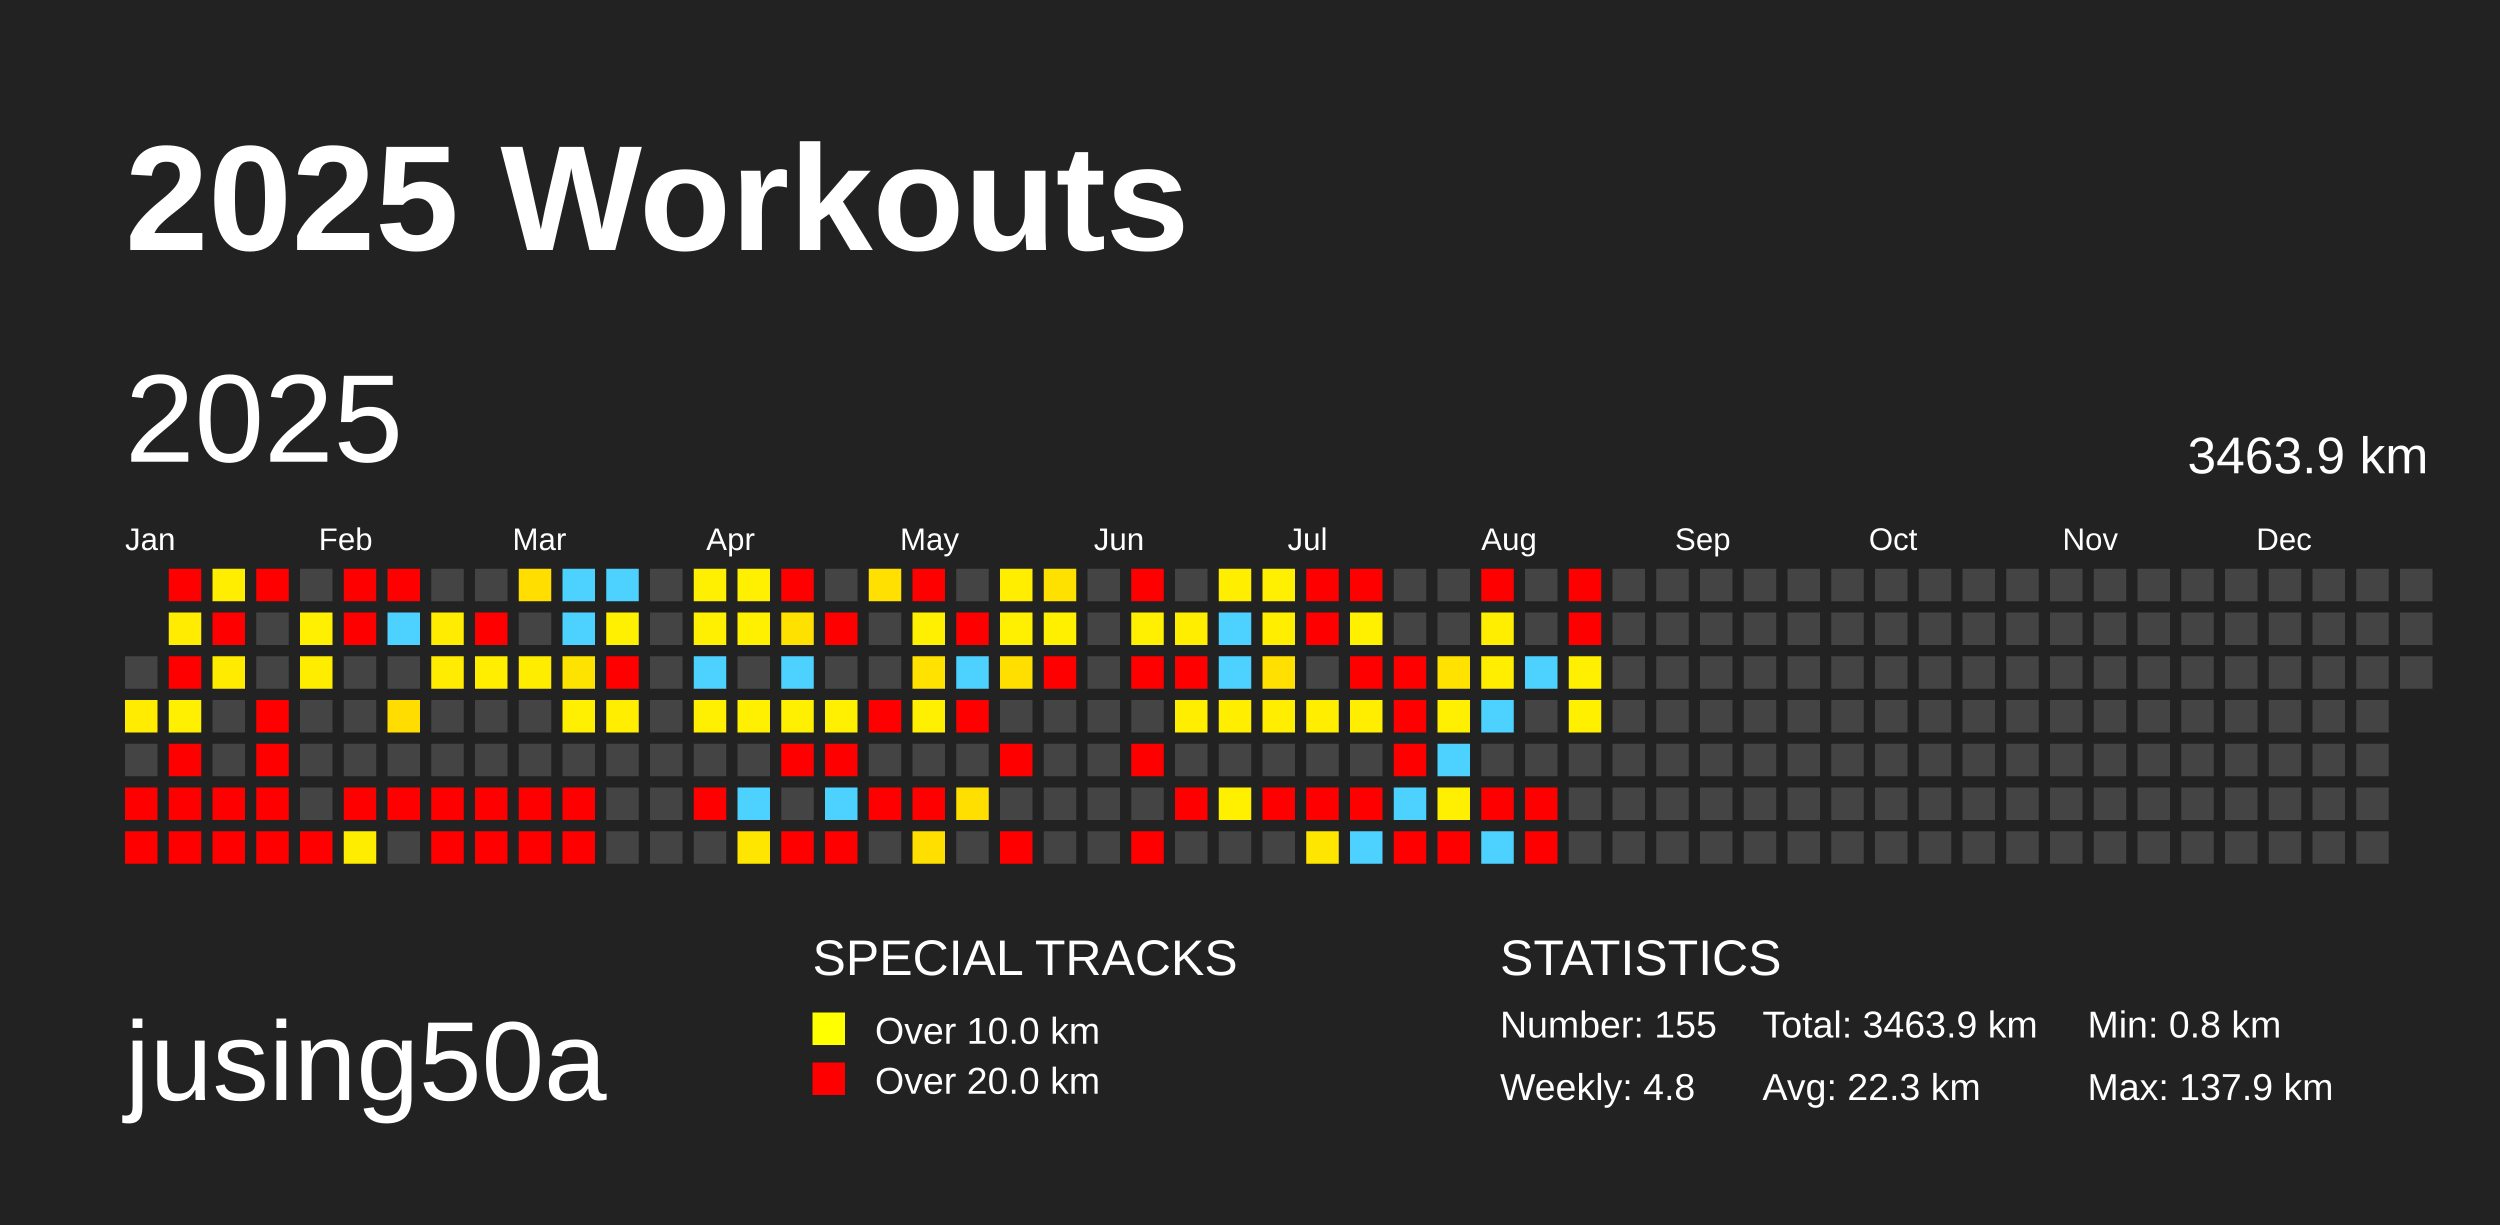
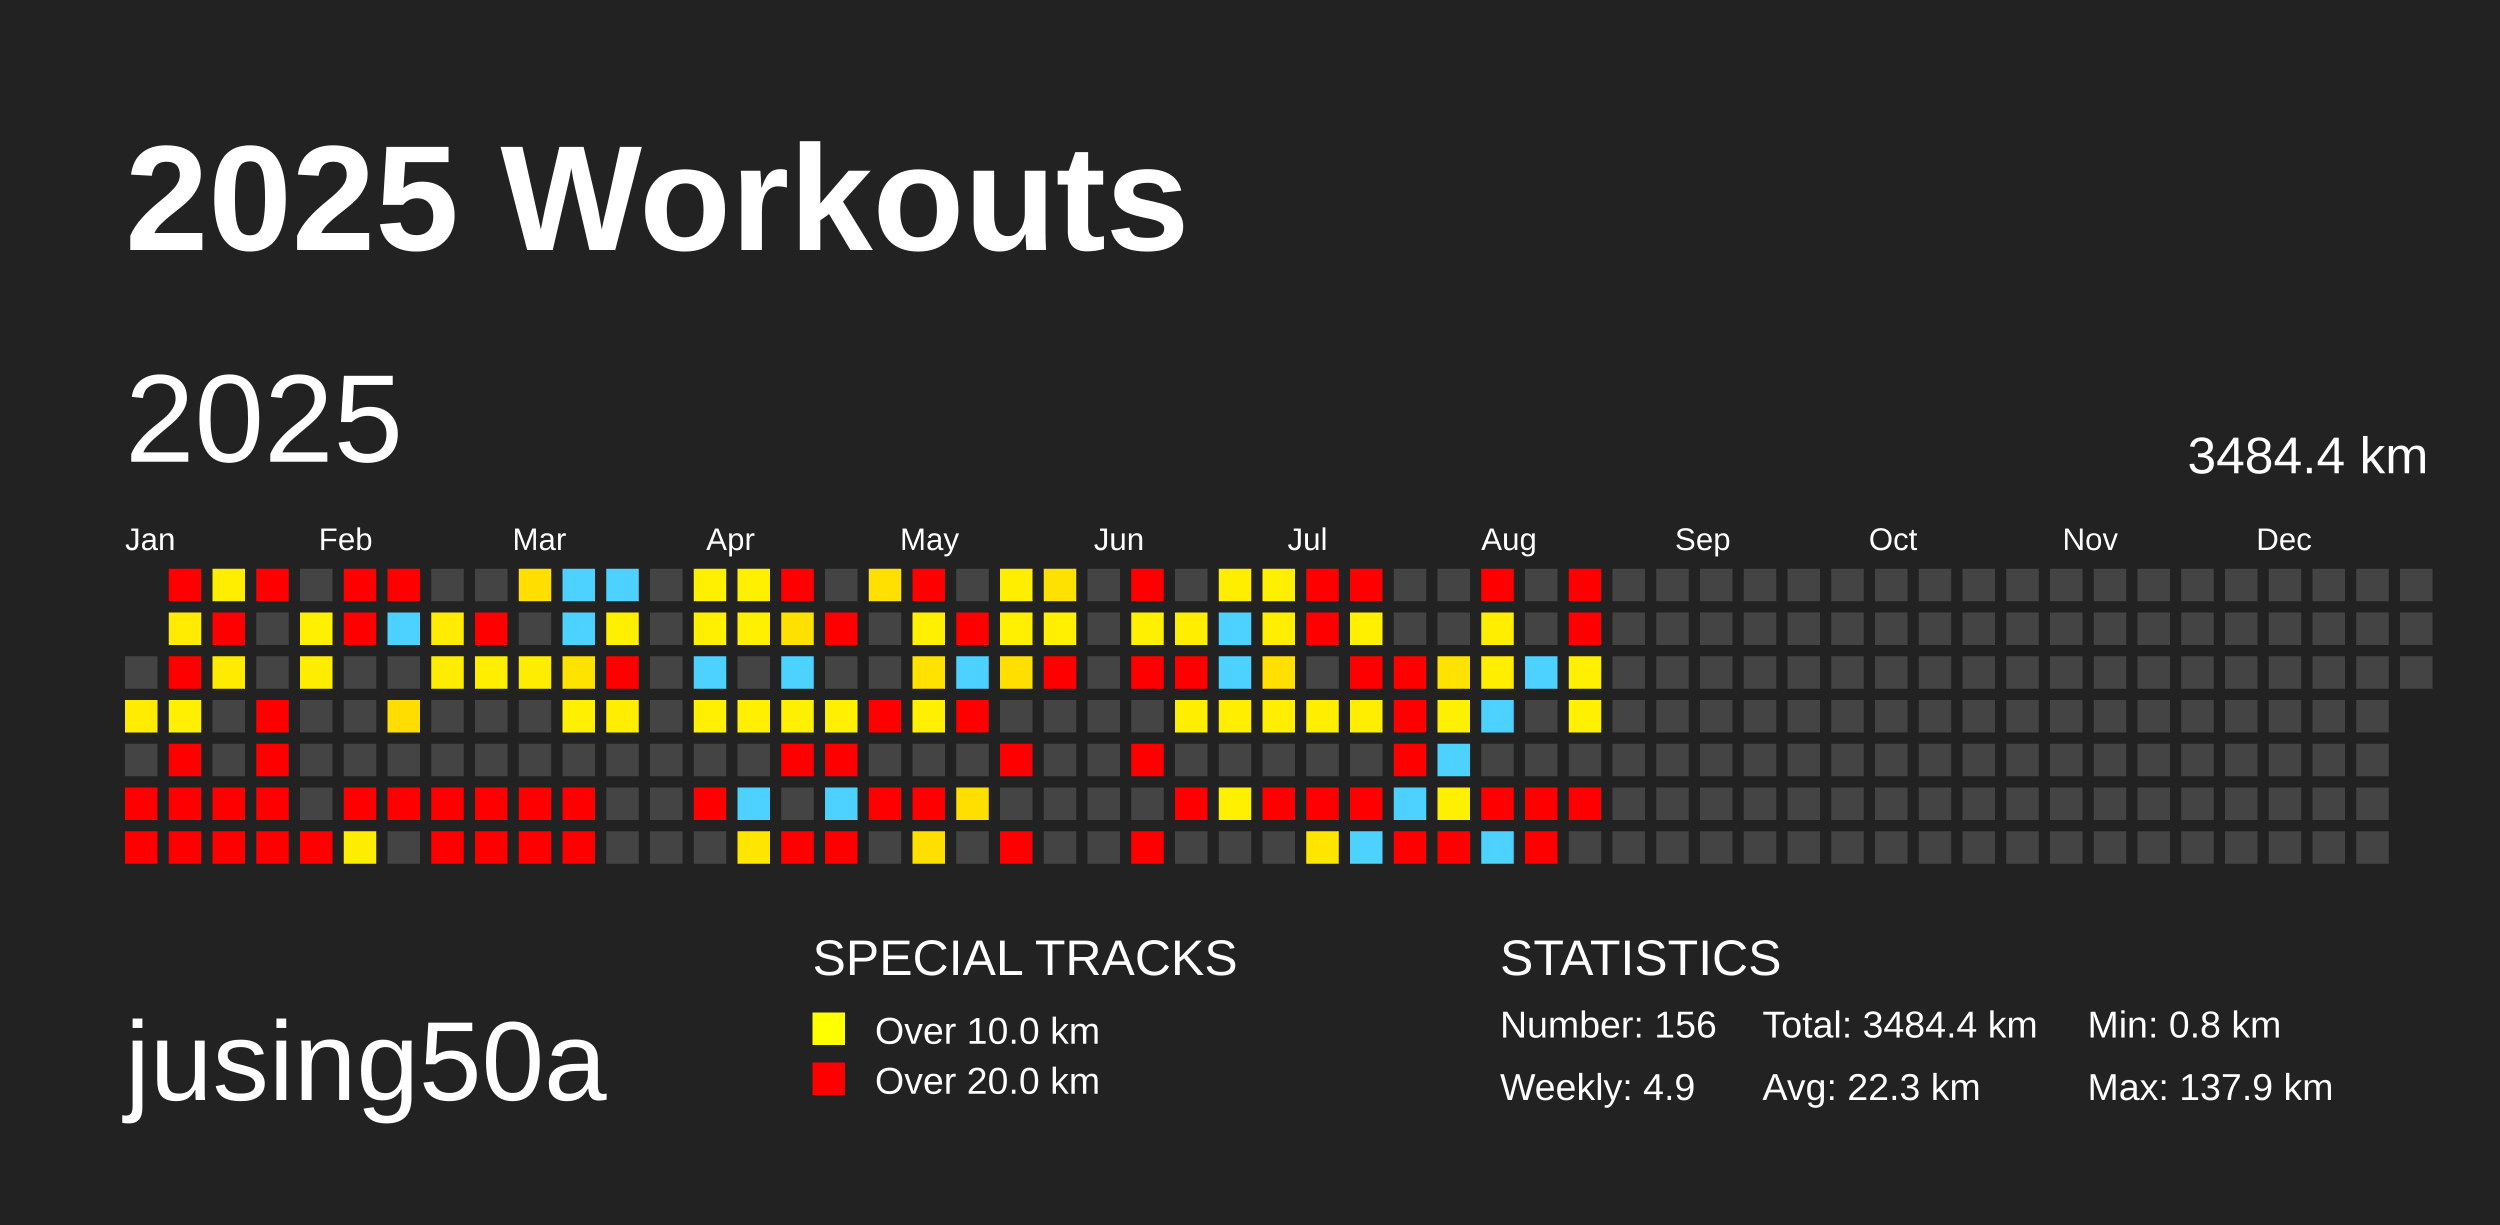
<svg xmlns="http://www.w3.org/2000/svg" baseProfile="full" height="98mm" version="1.1" viewBox="0,0,200,98" width="200mm">
  <defs />
  <rect fill="#222222" height="98" width="200" x="0" y="0" />
  <text fill="#FFFFFF" style="font-size:12px; font-family:Arial; font-weight:bold;" x="10" y="20">2025 Workouts</text>
  <text fill="#FFFFFF" style="font-size:9px; font-family:Arial" x="10" y="88">jusing50a</text>
  <text fill="#FFFFFF" style="font-size:4px; font-family:Arial" x="65" y="78">SPECIAL TRACKS</text>
  <rect fill="yellow" height="2.6" width="2.6" x="65" y="81" />
  <text fill="#FFFFFF" style="font-size:3px; font-family:Arial" x="70" y="83.5">Over 10.0 km</text>
  <rect fill="red" height="2.6" width="2.6" x="65" y="85" />
  <text fill="#FFFFFF" style="font-size:3px; font-family:Arial" x="70" y="87.5">Over 20.0 km</text>
  <text fill="#FFFFFF" style="font-size:4px; font-family:Arial" x="120" y="78">STATISTICS</text>
-   <text fill="#FFFFFF" style="font-size:3px; font-family:Arial" x="120" y="83">Number: 155</text>
-   <text fill="#FFFFFF" style="font-size:3px; font-family:Arial" x="120" y="88">Weekly: 4.8</text>
-   <text fill="#FFFFFF" style="font-size:3px; font-family:Arial" x="141" y="83">Total: 3463.9 km</text>
+   <text fill="#FFFFFF" style="font-size:3px; font-family:Arial" x="120" y="83">Number: 156</text>
+   <text fill="#FFFFFF" style="font-size:3px; font-family:Arial" x="120" y="88">Weekly: 4.9</text>
+   <text fill="#FFFFFF" style="font-size:3px; font-family:Arial" x="141" y="83">Total: 3484.4 km</text>
  <text fill="#FFFFFF" style="font-size:3px; font-family:Arial" x="141" y="88">Avg: 22.3 km</text>
  <text fill="#FFFFFF" style="font-size:3px; font-family:Arial" x="167" y="83">Min: 0.8 km</text>
  <text fill="#FFFFFF" style="font-size:3px; font-family:Arial" x="167" y="88">Max: 137.9 km</text>
  <text dominant-baseline="hanging" fill="#FFFFFF" style="font-size:10.0px; font-family:Arial;" x="10" y="30">2025</text>
-   <text dominant-baseline="hanging" fill="#FFFFFF" style="font-size:4.125px; font-family:Arial;" x="175" y="35">3463.9 km</text>
+   <text dominant-baseline="hanging" fill="#FFFFFF" style="font-size:4.125px; font-family:Arial;" x="175" y="35">3484.4 km</text>
  <text fill="#FFFFFF" style="font-size:2.5px; font-family:Arial" x="10.0" y="44">Jan</text>
  <text fill="#FFFFFF" style="font-size:2.5px; font-family:Arial" x="25.5" y="44">Feb</text>
  <text fill="#FFFFFF" style="font-size:2.5px; font-family:Arial" x="41.0" y="44">Mar</text>
  <text fill="#FFFFFF" style="font-size:2.5px; font-family:Arial" x="56.5" y="44">Apr</text>
  <text fill="#FFFFFF" style="font-size:2.5px; font-family:Arial" x="72.0" y="44">May</text>
  <text fill="#FFFFFF" style="font-size:2.5px; font-family:Arial" x="87.5" y="44">Jun</text>
  <text fill="#FFFFFF" style="font-size:2.5px; font-family:Arial" x="103.0" y="44">Jul</text>
  <text fill="#FFFFFF" style="font-size:2.5px; font-family:Arial" x="118.5" y="44">Aug</text>
  <text fill="#FFFFFF" style="font-size:2.5px; font-family:Arial" x="134.0" y="44">Sep</text>
  <text fill="#FFFFFF" style="font-size:2.5px; font-family:Arial" x="149.5" y="44">Oct</text>
  <text fill="#FFFFFF" style="font-size:2.5px; font-family:Arial" x="165.0" y="44">Nov</text>
  <text fill="#FFFFFF" style="font-size:2.5px; font-family:Arial" x="180.5" y="44">Dec</text>
  <rect fill="#444444" height="2.6" width="2.6" x="10.0" y="52.5" />
  <rect fill="#ffec00" height="2.6" width="2.6" x="10.0" y="56.0" />
  <rect fill="#444444" height="2.6" width="2.6" x="10.0" y="59.5" />
  <rect fill="red" height="2.6" width="2.6" x="10.0" y="63.0" />
  <rect fill="red" height="2.6" width="2.6" x="10.0" y="66.5" />
  <rect fill="red" height="2.6" width="2.6" x="13.5" y="45.5" />
  <rect fill="#ffec00" height="2.6" width="2.6" x="13.5" y="49.0" />
  <rect fill="red" height="2.6" width="2.6" x="13.5" y="52.5" />
  <rect fill="#ffef00" height="2.6" width="2.6" x="13.5" y="56.0" />
  <rect fill="red" height="2.6" width="2.6" x="13.5" y="59.5" />
  <rect fill="red" height="2.6" width="2.6" x="13.5" y="63.0" />
  <rect fill="red" height="2.6" width="2.6" x="13.5" y="66.5" />
  <rect fill="#ffee00" height="2.6" width="2.6" x="17.0" y="45.5" />
  <rect fill="red" height="2.6" width="2.6" x="17.0" y="49.0" />
  <rect fill="#ffeb00" height="2.6" width="2.6" x="17.0" y="52.5" />
  <rect fill="#444444" height="2.6" width="2.6" x="17.0" y="56.0" />
  <rect fill="#444444" height="2.6" width="2.6" x="17.0" y="59.5" />
  <rect fill="red" height="2.6" width="2.6" x="17.0" y="63.0" />
  <rect fill="red" height="2.6" width="2.6" x="17.0" y="66.5" />
  <rect fill="red" height="2.6" width="2.6" x="20.5" y="45.5" />
  <rect fill="#444444" height="2.6" width="2.6" x="20.5" y="49.0" />
  <rect fill="#444444" height="2.6" width="2.6" x="20.5" y="52.5" />
  <rect fill="red" height="2.6" width="2.6" x="20.5" y="56.0" />
  <rect fill="red" height="2.6" width="2.6" x="20.5" y="59.5" />
  <rect fill="red" height="2.6" width="2.6" x="20.5" y="63.0" />
  <rect fill="red" height="2.6" width="2.6" x="20.5" y="66.5" />
  <rect fill="#444444" height="2.6" width="2.6" x="24.0" y="45.5" />
  <rect fill="#ffef00" height="2.6" width="2.6" x="24.0" y="49.0" />
  <rect fill="#ffed00" height="2.6" width="2.6" x="24.0" y="52.5" />
  <rect fill="#444444" height="2.6" width="2.6" x="24.0" y="56.0" />
  <rect fill="#444444" height="2.6" width="2.6" x="24.0" y="59.5" />
  <rect fill="#444444" height="2.6" width="2.6" x="24.0" y="63.0" />
  <rect fill="red" height="2.6" width="2.6" x="24.0" y="66.5" />
  <rect fill="red" height="2.6" width="2.6" x="27.5" y="45.5" />
  <rect fill="red" height="2.6" width="2.6" x="27.5" y="49.0" />
  <rect fill="#444444" height="2.6" width="2.6" x="27.5" y="52.5" />
  <rect fill="#444444" height="2.6" width="2.6" x="27.5" y="56.0" />
  <rect fill="#444444" height="2.6" width="2.6" x="27.5" y="59.5" />
  <rect fill="red" height="2.6" width="2.6" x="27.5" y="63.0" />
  <rect fill="#ffed00" height="2.6" width="2.6" x="27.5" y="66.5" />
  <rect fill="red" height="2.6" width="2.6" x="31.0" y="45.5" />
  <rect fill="#4dd2ff" height="2.6" width="2.6" x="31.0" y="49.0" />
  <rect fill="#444444" height="2.6" width="2.6" x="31.0" y="52.5" />
  <rect fill="#ffdd00" height="2.6" width="2.6" x="31.0" y="56.0" />
  <rect fill="#444444" height="2.6" width="2.6" x="31.0" y="59.5" />
  <rect fill="red" height="2.6" width="2.6" x="31.0" y="63.0" />
  <rect fill="#444444" height="2.6" width="2.6" x="31.0" y="66.5" />
  <rect fill="#444444" height="2.6" width="2.6" x="34.5" y="45.5" />
  <rect fill="#ffec00" height="2.6" width="2.6" x="34.5" y="49.0" />
  <rect fill="#ffec00" height="2.6" width="2.6" x="34.5" y="52.5" />
  <rect fill="#444444" height="2.6" width="2.6" x="34.5" y="56.0" />
  <rect fill="#444444" height="2.6" width="2.6" x="34.5" y="59.5" />
  <rect fill="red" height="2.6" width="2.6" x="34.5" y="63.0" />
  <rect fill="red" height="2.6" width="2.6" x="34.5" y="66.5" />
  <rect fill="#444444" height="2.6" width="2.6" x="38.0" y="45.5" />
  <rect fill="red" height="2.6" width="2.6" x="38.0" y="49.0" />
  <rect fill="#ffee00" height="2.6" width="2.6" x="38.0" y="52.5" />
  <rect fill="#444444" height="2.6" width="2.6" x="38.0" y="56.0" />
  <rect fill="#444444" height="2.6" width="2.6" x="38.0" y="59.5" />
  <rect fill="red" height="2.6" width="2.6" x="38.0" y="63.0" />
  <rect fill="red" height="2.6" width="2.6" x="38.0" y="66.5" />
  <rect fill="#ffde00" height="2.6" width="2.6" x="41.5" y="45.5" />
  <rect fill="#444444" height="2.6" width="2.6" x="41.5" y="49.0" />
  <rect fill="#ffed00" height="2.6" width="2.6" x="41.5" y="52.5" />
  <rect fill="#444444" height="2.6" width="2.6" x="41.5" y="56.0" />
  <rect fill="#444444" height="2.6" width="2.6" x="41.5" y="59.5" />
  <rect fill="red" height="2.6" width="2.6" x="41.5" y="63.0" />
  <rect fill="red" height="2.6" width="2.6" x="41.5" y="66.5" />
  <rect fill="#4dd2ff" height="2.6" width="2.6" x="45.0" y="45.5" />
  <rect fill="#4dd2ff" height="2.6" width="2.6" x="45.0" y="49.0" />
  <rect fill="#ffe300" height="2.6" width="2.6" x="45.0" y="52.5" />
  <rect fill="#ffef00" height="2.6" width="2.6" x="45.0" y="56.0" />
  <rect fill="#444444" height="2.6" width="2.6" x="45.0" y="59.5" />
  <rect fill="red" height="2.6" width="2.6" x="45.0" y="63.0" />
  <rect fill="red" height="2.6" width="2.6" x="45.0" y="66.5" />
  <rect fill="#4dd2ff" height="2.6" width="2.6" x="48.5" y="45.5" />
  <rect fill="#ffef00" height="2.6" width="2.6" x="48.5" y="49.0" />
  <rect fill="red" height="2.6" width="2.6" x="48.5" y="52.5" />
  <rect fill="#ffee00" height="2.6" width="2.6" x="48.5" y="56.0" />
  <rect fill="#444444" height="2.6" width="2.6" x="48.5" y="59.5" />
  <rect fill="#444444" height="2.6" width="2.6" x="48.5" y="63.0" />
  <rect fill="#444444" height="2.6" width="2.6" x="48.5" y="66.5" />
  <rect fill="#444444" height="2.6" width="2.6" x="52.0" y="45.5" />
  <rect fill="#444444" height="2.6" width="2.6" x="52.0" y="49.0" />
  <rect fill="#444444" height="2.6" width="2.6" x="52.0" y="52.5" />
  <rect fill="#444444" height="2.6" width="2.6" x="52.0" y="56.0" />
  <rect fill="#444444" height="2.6" width="2.6" x="52.0" y="59.5" />
  <rect fill="#444444" height="2.6" width="2.6" x="52.0" y="63.0" />
  <rect fill="#444444" height="2.6" width="2.6" x="52.0" y="66.5" />
  <rect fill="#ffef00" height="2.6" width="2.6" x="55.5" y="45.5" />
  <rect fill="#ffef00" height="2.6" width="2.6" x="55.5" y="49.0" />
  <rect fill="#4dd2ff" height="2.6" width="2.6" x="55.5" y="52.5" />
  <rect fill="#ffef00" height="2.6" width="2.6" x="55.5" y="56.0" />
  <rect fill="#444444" height="2.6" width="2.6" x="55.5" y="59.5" />
  <rect fill="red" height="2.6" width="2.6" x="55.5" y="63.0" />
  <rect fill="#444444" height="2.6" width="2.6" x="55.5" y="66.5" />
  <rect fill="#ffef00" height="2.6" width="2.6" x="59.0" y="45.5" />
  <rect fill="#ffef00" height="2.6" width="2.6" x="59.0" y="49.0" />
  <rect fill="#444444" height="2.6" width="2.6" x="59.0" y="52.5" />
  <rect fill="#ffef00" height="2.6" width="2.6" x="59.0" y="56.0" />
  <rect fill="#444444" height="2.6" width="2.6" x="59.0" y="59.5" />
  <rect fill="#4dd2ff" height="2.6" width="2.6" x="59.0" y="63.0" />
  <rect fill="#ffe600" height="2.6" width="2.6" x="59.0" y="66.5" />
  <rect fill="red" height="2.6" width="2.6" x="62.5" y="45.5" />
  <rect fill="#ffe100" height="2.6" width="2.6" x="62.5" y="49.0" />
  <rect fill="#4dd2ff" height="2.6" width="2.6" x="62.5" y="52.5" />
  <rect fill="#ffef00" height="2.6" width="2.6" x="62.5" y="56.0" />
  <rect fill="red" height="2.6" width="2.6" x="62.5" y="59.5" />
  <rect fill="#444444" height="2.6" width="2.6" x="62.5" y="63.0" />
  <rect fill="red" height="2.6" width="2.6" x="62.5" y="66.5" />
  <rect fill="#444444" height="2.6" width="2.6" x="66.0" y="45.5" />
  <rect fill="red" height="2.6" width="2.6" x="66.0" y="49.0" />
  <rect fill="#444444" height="2.6" width="2.6" x="66.0" y="52.5" />
  <rect fill="#ffef00" height="2.6" width="2.6" x="66.0" y="56.0" />
  <rect fill="red" height="2.6" width="2.6" x="66.0" y="59.5" />
  <rect fill="#4dd2ff" height="2.6" width="2.6" x="66.0" y="63.0" />
  <rect fill="red" height="2.6" width="2.6" x="66.0" y="66.5" />
  <rect fill="#ffe000" height="2.6" width="2.6" x="69.5" y="45.5" />
  <rect fill="#444444" height="2.6" width="2.6" x="69.5" y="49.0" />
  <rect fill="#444444" height="2.6" width="2.6" x="69.5" y="52.5" />
  <rect fill="red" height="2.6" width="2.6" x="69.5" y="56.0" />
  <rect fill="#444444" height="2.6" width="2.6" x="69.5" y="59.5" />
  <rect fill="red" height="2.6" width="2.6" x="69.5" y="63.0" />
  <rect fill="#444444" height="2.6" width="2.6" x="69.5" y="66.5" />
  <rect fill="red" height="2.6" width="2.6" x="73.0" y="45.5" />
  <rect fill="#ffef00" height="2.6" width="2.6" x="73.0" y="49.0" />
  <rect fill="#ffe200" height="2.6" width="2.6" x="73.0" y="52.5" />
  <rect fill="#ffef00" height="2.6" width="2.6" x="73.0" y="56.0" />
  <rect fill="#444444" height="2.6" width="2.6" x="73.0" y="59.5" />
  <rect fill="red" height="2.6" width="2.6" x="73.0" y="63.0" />
  <rect fill="#ffdf00" height="2.6" width="2.6" x="73.0" y="66.5" />
  <rect fill="#444444" height="2.6" width="2.6" x="76.5" y="45.5" />
  <rect fill="red" height="2.6" width="2.6" x="76.5" y="49.0" />
  <rect fill="#4dd2ff" height="2.6" width="2.6" x="76.5" y="52.5" />
  <rect fill="red" height="2.6" width="2.6" x="76.5" y="56.0" />
  <rect fill="#444444" height="2.6" width="2.6" x="76.5" y="59.5" />
  <rect fill="#ffdf00" height="2.6" width="2.6" x="76.5" y="63.0" />
  <rect fill="#444444" height="2.6" width="2.6" x="76.5" y="66.5" />
  <rect fill="#ffee00" height="2.6" width="2.6" x="80.0" y="45.5" />
  <rect fill="#ffef00" height="2.6" width="2.6" x="80.0" y="49.0" />
  <rect fill="#ffdf00" height="2.6" width="2.6" x="80.0" y="52.5" />
  <rect fill="#444444" height="2.6" width="2.6" x="80.0" y="56.0" />
  <rect fill="red" height="2.6" width="2.6" x="80.0" y="59.5" />
  <rect fill="#444444" height="2.6" width="2.6" x="80.0" y="63.0" />
  <rect fill="red" height="2.6" width="2.6" x="80.0" y="66.5" />
  <rect fill="#ffe100" height="2.6" width="2.6" x="83.5" y="45.5" />
  <rect fill="#fff000" height="2.6" width="2.6" x="83.5" y="49.0" />
  <rect fill="red" height="2.6" width="2.6" x="83.5" y="52.5" />
  <rect fill="#444444" height="2.6" width="2.6" x="83.5" y="56.0" />
  <rect fill="#444444" height="2.6" width="2.6" x="83.5" y="59.5" />
  <rect fill="#444444" height="2.6" width="2.6" x="83.5" y="63.0" />
  <rect fill="#444444" height="2.6" width="2.6" x="83.5" y="66.5" />
  <rect fill="#444444" height="2.6" width="2.6" x="87.0" y="45.5" />
  <rect fill="#444444" height="2.6" width="2.6" x="87.0" y="49.0" />
  <rect fill="#444444" height="2.6" width="2.6" x="87.0" y="52.5" />
  <rect fill="#444444" height="2.6" width="2.6" x="87.0" y="56.0" />
  <rect fill="#444444" height="2.6" width="2.6" x="87.0" y="59.5" />
  <rect fill="#444444" height="2.6" width="2.6" x="87.0" y="63.0" />
  <rect fill="#444444" height="2.6" width="2.6" x="87.0" y="66.5" />
  <rect fill="red" height="2.6" width="2.6" x="90.5" y="45.5" />
  <rect fill="#ffef00" height="2.6" width="2.6" x="90.5" y="49.0" />
  <rect fill="red" height="2.6" width="2.6" x="90.5" y="52.5" />
  <rect fill="#444444" height="2.6" width="2.6" x="90.5" y="56.0" />
  <rect fill="red" height="2.6" width="2.6" x="90.5" y="59.5" />
  <rect fill="#444444" height="2.6" width="2.6" x="90.5" y="63.0" />
  <rect fill="red" height="2.6" width="2.6" x="90.5" y="66.5" />
  <rect fill="#444444" height="2.6" width="2.6" x="94.0" y="45.5" />
  <rect fill="#ffee00" height="2.6" width="2.6" x="94.0" y="49.0" />
  <rect fill="red" height="2.6" width="2.6" x="94.0" y="52.5" />
  <rect fill="#ffee00" height="2.6" width="2.6" x="94.0" y="56.0" />
  <rect fill="#444444" height="2.6" width="2.6" x="94.0" y="59.5" />
  <rect fill="red" height="2.6" width="2.6" x="94.0" y="63.0" />
  <rect fill="#444444" height="2.6" width="2.6" x="94.0" y="66.5" />
  <rect fill="#ffee00" height="2.6" width="2.6" x="97.5" y="45.5" />
  <rect fill="#4dd2ff" height="2.6" width="2.6" x="97.5" y="49.0" />
  <rect fill="#4dd2ff" height="2.6" width="2.6" x="97.5" y="52.5" />
  <rect fill="#ffee00" height="2.6" width="2.6" x="97.5" y="56.0" />
  <rect fill="#444444" height="2.6" width="2.6" x="97.5" y="59.5" />
  <rect fill="#fff000" height="2.6" width="2.6" x="97.5" y="63.0" />
  <rect fill="#444444" height="2.6" width="2.6" x="97.5" y="66.5" />
  <rect fill="#ffef00" height="2.6" width="2.6" x="101.0" y="45.5" />
  <rect fill="#ffee00" height="2.6" width="2.6" x="101.0" y="49.0" />
  <rect fill="#ffe000" height="2.6" width="2.6" x="101.0" y="52.5" />
  <rect fill="#ffee00" height="2.6" width="2.6" x="101.0" y="56.0" />
  <rect fill="#444444" height="2.6" width="2.6" x="101.0" y="59.5" />
  <rect fill="red" height="2.6" width="2.6" x="101.0" y="63.0" />
  <rect fill="#444444" height="2.6" width="2.6" x="101.0" y="66.5" />
  <rect fill="red" height="2.6" width="2.6" x="104.5" y="45.5" />
  <rect fill="red" height="2.6" width="2.6" x="104.5" y="49.0" />
  <rect fill="#444444" height="2.6" width="2.6" x="104.5" y="52.5" />
  <rect fill="#ffee00" height="2.6" width="2.6" x="104.5" y="56.0" />
  <rect fill="#444444" height="2.6" width="2.6" x="104.5" y="59.5" />
  <rect fill="red" height="2.6" width="2.6" x="104.5" y="63.0" />
  <rect fill="#ffe600" height="2.6" width="2.6" x="104.5" y="66.5" />
  <rect fill="red" height="2.6" width="2.6" x="108.0" y="45.5" />
  <rect fill="#fff000" height="2.6" width="2.6" x="108.0" y="49.0" />
  <rect fill="red" height="2.6" width="2.6" x="108.0" y="52.5" />
  <rect fill="#ffee00" height="2.6" width="2.6" x="108.0" y="56.0" />
  <rect fill="#444444" height="2.6" width="2.6" x="108.0" y="59.5" />
  <rect fill="red" height="2.6" width="2.6" x="108.0" y="63.0" />
  <rect fill="#4dd2ff" height="2.6" width="2.6" x="108.0" y="66.5" />
  <rect fill="#444444" height="2.6" width="2.6" x="111.5" y="45.5" />
  <rect fill="#444444" height="2.6" width="2.6" x="111.5" y="49.0" />
  <rect fill="red" height="2.6" width="2.6" x="111.5" y="52.5" />
  <rect fill="red" height="2.6" width="2.6" x="111.5" y="56.0" />
  <rect fill="red" height="2.6" width="2.6" x="111.5" y="59.5" />
  <rect fill="#4dd2ff" height="2.6" width="2.6" x="111.5" y="63.0" />
  <rect fill="red" height="2.6" width="2.6" x="111.5" y="66.5" />
  <rect fill="#444444" height="2.6" width="2.6" x="115.0" y="45.5" />
  <rect fill="#444444" height="2.6" width="2.6" x="115.0" y="49.0" />
  <rect fill="#ffe200" height="2.6" width="2.6" x="115.0" y="52.5" />
  <rect fill="#ffef00" height="2.6" width="2.6" x="115.0" y="56.0" />
  <rect fill="#4dd2ff" height="2.6" width="2.6" x="115.0" y="59.5" />
  <rect fill="#ffef00" height="2.6" width="2.6" x="115.0" y="63.0" />
  <rect fill="red" height="2.6" width="2.6" x="115.0" y="66.5" />
  <rect fill="red" height="2.6" width="2.6" x="118.5" y="45.5" />
  <rect fill="#ffee00" height="2.6" width="2.6" x="118.5" y="49.0" />
  <rect fill="#ffee00" height="2.6" width="2.6" x="118.5" y="52.5" />
  <rect fill="#4dd2ff" height="2.6" width="2.6" x="118.5" y="56.0" />
  <rect fill="#444444" height="2.6" width="2.6" x="118.5" y="59.5" />
  <rect fill="red" height="2.6" width="2.6" x="118.5" y="63.0" />
  <rect fill="#4dd2ff" height="2.6" width="2.6" x="118.5" y="66.5" />
  <rect fill="#444444" height="2.6" width="2.6" x="122.0" y="45.5" />
  <rect fill="#444444" height="2.6" width="2.6" x="122.0" y="49.0" />
  <rect fill="#4dd2ff" height="2.6" width="2.6" x="122.0" y="52.5" />
  <rect fill="#444444" height="2.6" width="2.6" x="122.0" y="56.0" />
  <rect fill="#444444" height="2.6" width="2.6" x="122.0" y="59.5" />
  <rect fill="red" height="2.6" width="2.6" x="122.0" y="63.0" />
  <rect fill="red" height="2.6" width="2.6" x="122.0" y="66.5" />
  <rect fill="red" height="2.6" width="2.6" x="125.5" y="45.5" />
  <rect fill="red" height="2.6" width="2.6" x="125.5" y="49.0" />
  <rect fill="#ffef00" height="2.6" width="2.6" x="125.5" y="52.5" />
  <rect fill="#fff000" height="2.6" width="2.6" x="125.5" y="56.0" />
  <rect fill="#444444" height="2.6" width="2.6" x="125.5" y="59.5" />
-   <rect fill="#444444" height="2.6" width="2.6" x="125.5" y="63.0" />
+   <rect fill="red" height="2.6" width="2.6" x="125.5" y="63.0" />
  <rect fill="#444444" height="2.6" width="2.6" x="125.5" y="66.5" />
  <rect fill="#444444" height="2.6" width="2.6" x="129.0" y="45.5" />
  <rect fill="#444444" height="2.6" width="2.6" x="129.0" y="49.0" />
  <rect fill="#444444" height="2.6" width="2.6" x="129.0" y="52.5" />
  <rect fill="#444444" height="2.6" width="2.6" x="129.0" y="56.0" />
  <rect fill="#444444" height="2.6" width="2.6" x="129.0" y="59.5" />
  <rect fill="#444444" height="2.6" width="2.6" x="129.0" y="63.0" />
  <rect fill="#444444" height="2.6" width="2.6" x="129.0" y="66.5" />
  <rect fill="#444444" height="2.6" width="2.6" x="132.5" y="45.5" />
  <rect fill="#444444" height="2.6" width="2.6" x="132.5" y="49.0" />
  <rect fill="#444444" height="2.6" width="2.6" x="132.5" y="52.5" />
  <rect fill="#444444" height="2.6" width="2.6" x="132.5" y="56.0" />
  <rect fill="#444444" height="2.6" width="2.6" x="132.5" y="59.5" />
  <rect fill="#444444" height="2.6" width="2.6" x="132.5" y="63.0" />
  <rect fill="#444444" height="2.6" width="2.6" x="132.5" y="66.5" />
  <rect fill="#444444" height="2.6" width="2.6" x="136.0" y="45.5" />
  <rect fill="#444444" height="2.6" width="2.6" x="136.0" y="49.0" />
  <rect fill="#444444" height="2.6" width="2.6" x="136.0" y="52.5" />
  <rect fill="#444444" height="2.6" width="2.6" x="136.0" y="56.0" />
  <rect fill="#444444" height="2.6" width="2.6" x="136.0" y="59.5" />
  <rect fill="#444444" height="2.6" width="2.6" x="136.0" y="63.0" />
  <rect fill="#444444" height="2.6" width="2.6" x="136.0" y="66.5" />
  <rect fill="#444444" height="2.6" width="2.6" x="139.5" y="45.5" />
  <rect fill="#444444" height="2.6" width="2.6" x="139.5" y="49.0" />
  <rect fill="#444444" height="2.6" width="2.6" x="139.5" y="52.5" />
  <rect fill="#444444" height="2.6" width="2.6" x="139.5" y="56.0" />
  <rect fill="#444444" height="2.6" width="2.6" x="139.5" y="59.5" />
  <rect fill="#444444" height="2.6" width="2.6" x="139.5" y="63.0" />
  <rect fill="#444444" height="2.6" width="2.6" x="139.5" y="66.5" />
  <rect fill="#444444" height="2.6" width="2.6" x="143.0" y="45.5" />
  <rect fill="#444444" height="2.6" width="2.6" x="143.0" y="49.0" />
  <rect fill="#444444" height="2.6" width="2.6" x="143.0" y="52.5" />
  <rect fill="#444444" height="2.6" width="2.6" x="143.0" y="56.0" />
  <rect fill="#444444" height="2.6" width="2.6" x="143.0" y="59.5" />
  <rect fill="#444444" height="2.6" width="2.6" x="143.0" y="63.0" />
  <rect fill="#444444" height="2.6" width="2.6" x="143.0" y="66.5" />
  <rect fill="#444444" height="2.6" width="2.6" x="146.5" y="45.5" />
  <rect fill="#444444" height="2.6" width="2.6" x="146.5" y="49.0" />
  <rect fill="#444444" height="2.6" width="2.6" x="146.5" y="52.5" />
  <rect fill="#444444" height="2.6" width="2.6" x="146.5" y="56.0" />
  <rect fill="#444444" height="2.6" width="2.6" x="146.5" y="59.5" />
  <rect fill="#444444" height="2.6" width="2.6" x="146.5" y="63.0" />
  <rect fill="#444444" height="2.6" width="2.6" x="146.5" y="66.5" />
  <rect fill="#444444" height="2.6" width="2.6" x="150.0" y="45.5" />
  <rect fill="#444444" height="2.6" width="2.6" x="150.0" y="49.0" />
  <rect fill="#444444" height="2.6" width="2.6" x="150.0" y="52.5" />
  <rect fill="#444444" height="2.6" width="2.6" x="150.0" y="56.0" />
  <rect fill="#444444" height="2.6" width="2.6" x="150.0" y="59.5" />
  <rect fill="#444444" height="2.6" width="2.6" x="150.0" y="63.0" />
  <rect fill="#444444" height="2.6" width="2.6" x="150.0" y="66.5" />
  <rect fill="#444444" height="2.6" width="2.6" x="153.5" y="45.5" />
  <rect fill="#444444" height="2.6" width="2.6" x="153.5" y="49.0" />
  <rect fill="#444444" height="2.6" width="2.6" x="153.5" y="52.5" />
  <rect fill="#444444" height="2.6" width="2.6" x="153.5" y="56.0" />
  <rect fill="#444444" height="2.6" width="2.6" x="153.5" y="59.5" />
  <rect fill="#444444" height="2.6" width="2.6" x="153.5" y="63.0" />
  <rect fill="#444444" height="2.6" width="2.6" x="153.5" y="66.5" />
  <rect fill="#444444" height="2.6" width="2.6" x="157.0" y="45.5" />
  <rect fill="#444444" height="2.6" width="2.6" x="157.0" y="49.0" />
  <rect fill="#444444" height="2.6" width="2.6" x="157.0" y="52.5" />
  <rect fill="#444444" height="2.6" width="2.6" x="157.0" y="56.0" />
  <rect fill="#444444" height="2.6" width="2.6" x="157.0" y="59.5" />
  <rect fill="#444444" height="2.6" width="2.6" x="157.0" y="63.0" />
  <rect fill="#444444" height="2.6" width="2.6" x="157.0" y="66.5" />
  <rect fill="#444444" height="2.6" width="2.6" x="160.5" y="45.5" />
  <rect fill="#444444" height="2.6" width="2.6" x="160.5" y="49.0" />
  <rect fill="#444444" height="2.6" width="2.6" x="160.5" y="52.5" />
  <rect fill="#444444" height="2.6" width="2.6" x="160.5" y="56.0" />
  <rect fill="#444444" height="2.6" width="2.6" x="160.5" y="59.5" />
  <rect fill="#444444" height="2.6" width="2.6" x="160.5" y="63.0" />
  <rect fill="#444444" height="2.6" width="2.6" x="160.5" y="66.5" />
  <rect fill="#444444" height="2.6" width="2.6" x="164.0" y="45.5" />
  <rect fill="#444444" height="2.6" width="2.6" x="164.0" y="49.0" />
  <rect fill="#444444" height="2.6" width="2.6" x="164.0" y="52.5" />
  <rect fill="#444444" height="2.6" width="2.6" x="164.0" y="56.0" />
  <rect fill="#444444" height="2.6" width="2.6" x="164.0" y="59.5" />
  <rect fill="#444444" height="2.6" width="2.6" x="164.0" y="63.0" />
  <rect fill="#444444" height="2.6" width="2.6" x="164.0" y="66.5" />
  <rect fill="#444444" height="2.6" width="2.6" x="167.5" y="45.5" />
  <rect fill="#444444" height="2.6" width="2.6" x="167.5" y="49.0" />
  <rect fill="#444444" height="2.6" width="2.6" x="167.5" y="52.5" />
  <rect fill="#444444" height="2.6" width="2.6" x="167.5" y="56.0" />
  <rect fill="#444444" height="2.6" width="2.6" x="167.5" y="59.5" />
  <rect fill="#444444" height="2.6" width="2.6" x="167.5" y="63.0" />
  <rect fill="#444444" height="2.6" width="2.6" x="167.5" y="66.5" />
  <rect fill="#444444" height="2.6" width="2.6" x="171.0" y="45.5" />
  <rect fill="#444444" height="2.6" width="2.6" x="171.0" y="49.0" />
  <rect fill="#444444" height="2.6" width="2.6" x="171.0" y="52.5" />
  <rect fill="#444444" height="2.6" width="2.6" x="171.0" y="56.0" />
  <rect fill="#444444" height="2.6" width="2.6" x="171.0" y="59.5" />
  <rect fill="#444444" height="2.6" width="2.6" x="171.0" y="63.0" />
  <rect fill="#444444" height="2.6" width="2.6" x="171.0" y="66.5" />
  <rect fill="#444444" height="2.6" width="2.6" x="174.5" y="45.5" />
  <rect fill="#444444" height="2.6" width="2.6" x="174.5" y="49.0" />
  <rect fill="#444444" height="2.6" width="2.6" x="174.5" y="52.5" />
  <rect fill="#444444" height="2.6" width="2.6" x="174.5" y="56.0" />
  <rect fill="#444444" height="2.6" width="2.6" x="174.5" y="59.5" />
  <rect fill="#444444" height="2.6" width="2.6" x="174.5" y="63.0" />
  <rect fill="#444444" height="2.6" width="2.6" x="174.5" y="66.5" />
  <rect fill="#444444" height="2.6" width="2.6" x="178.0" y="45.5" />
  <rect fill="#444444" height="2.6" width="2.6" x="178.0" y="49.0" />
  <rect fill="#444444" height="2.6" width="2.6" x="178.0" y="52.5" />
  <rect fill="#444444" height="2.6" width="2.6" x="178.0" y="56.0" />
  <rect fill="#444444" height="2.6" width="2.6" x="178.0" y="59.5" />
  <rect fill="#444444" height="2.6" width="2.6" x="178.0" y="63.0" />
  <rect fill="#444444" height="2.6" width="2.6" x="178.0" y="66.5" />
  <rect fill="#444444" height="2.6" width="2.6" x="181.5" y="45.5" />
  <rect fill="#444444" height="2.6" width="2.6" x="181.5" y="49.0" />
  <rect fill="#444444" height="2.6" width="2.6" x="181.5" y="52.5" />
  <rect fill="#444444" height="2.6" width="2.6" x="181.5" y="56.0" />
  <rect fill="#444444" height="2.6" width="2.6" x="181.5" y="59.5" />
  <rect fill="#444444" height="2.6" width="2.6" x="181.5" y="63.0" />
  <rect fill="#444444" height="2.6" width="2.6" x="181.5" y="66.5" />
  <rect fill="#444444" height="2.6" width="2.6" x="185.0" y="45.5" />
  <rect fill="#444444" height="2.6" width="2.6" x="185.0" y="49.0" />
  <rect fill="#444444" height="2.6" width="2.6" x="185.0" y="52.5" />
  <rect fill="#444444" height="2.6" width="2.6" x="185.0" y="56.0" />
  <rect fill="#444444" height="2.6" width="2.6" x="185.0" y="59.5" />
  <rect fill="#444444" height="2.6" width="2.6" x="185.0" y="63.0" />
  <rect fill="#444444" height="2.6" width="2.6" x="185.0" y="66.5" />
  <rect fill="#444444" height="2.6" width="2.6" x="188.5" y="45.5" />
  <rect fill="#444444" height="2.6" width="2.6" x="188.5" y="49.0" />
  <rect fill="#444444" height="2.6" width="2.6" x="188.5" y="52.5" />
  <rect fill="#444444" height="2.6" width="2.6" x="188.5" y="56.0" />
  <rect fill="#444444" height="2.6" width="2.6" x="188.5" y="59.5" />
  <rect fill="#444444" height="2.6" width="2.6" x="188.5" y="63.0" />
  <rect fill="#444444" height="2.6" width="2.6" x="188.5" y="66.5" />
  <rect fill="#444444" height="2.6" width="2.6" x="192.0" y="45.5" />
  <rect fill="#444444" height="2.6" width="2.6" x="192.0" y="49.0" />
  <rect fill="#444444" height="2.6" width="2.6" x="192.0" y="52.5" />
</svg>
